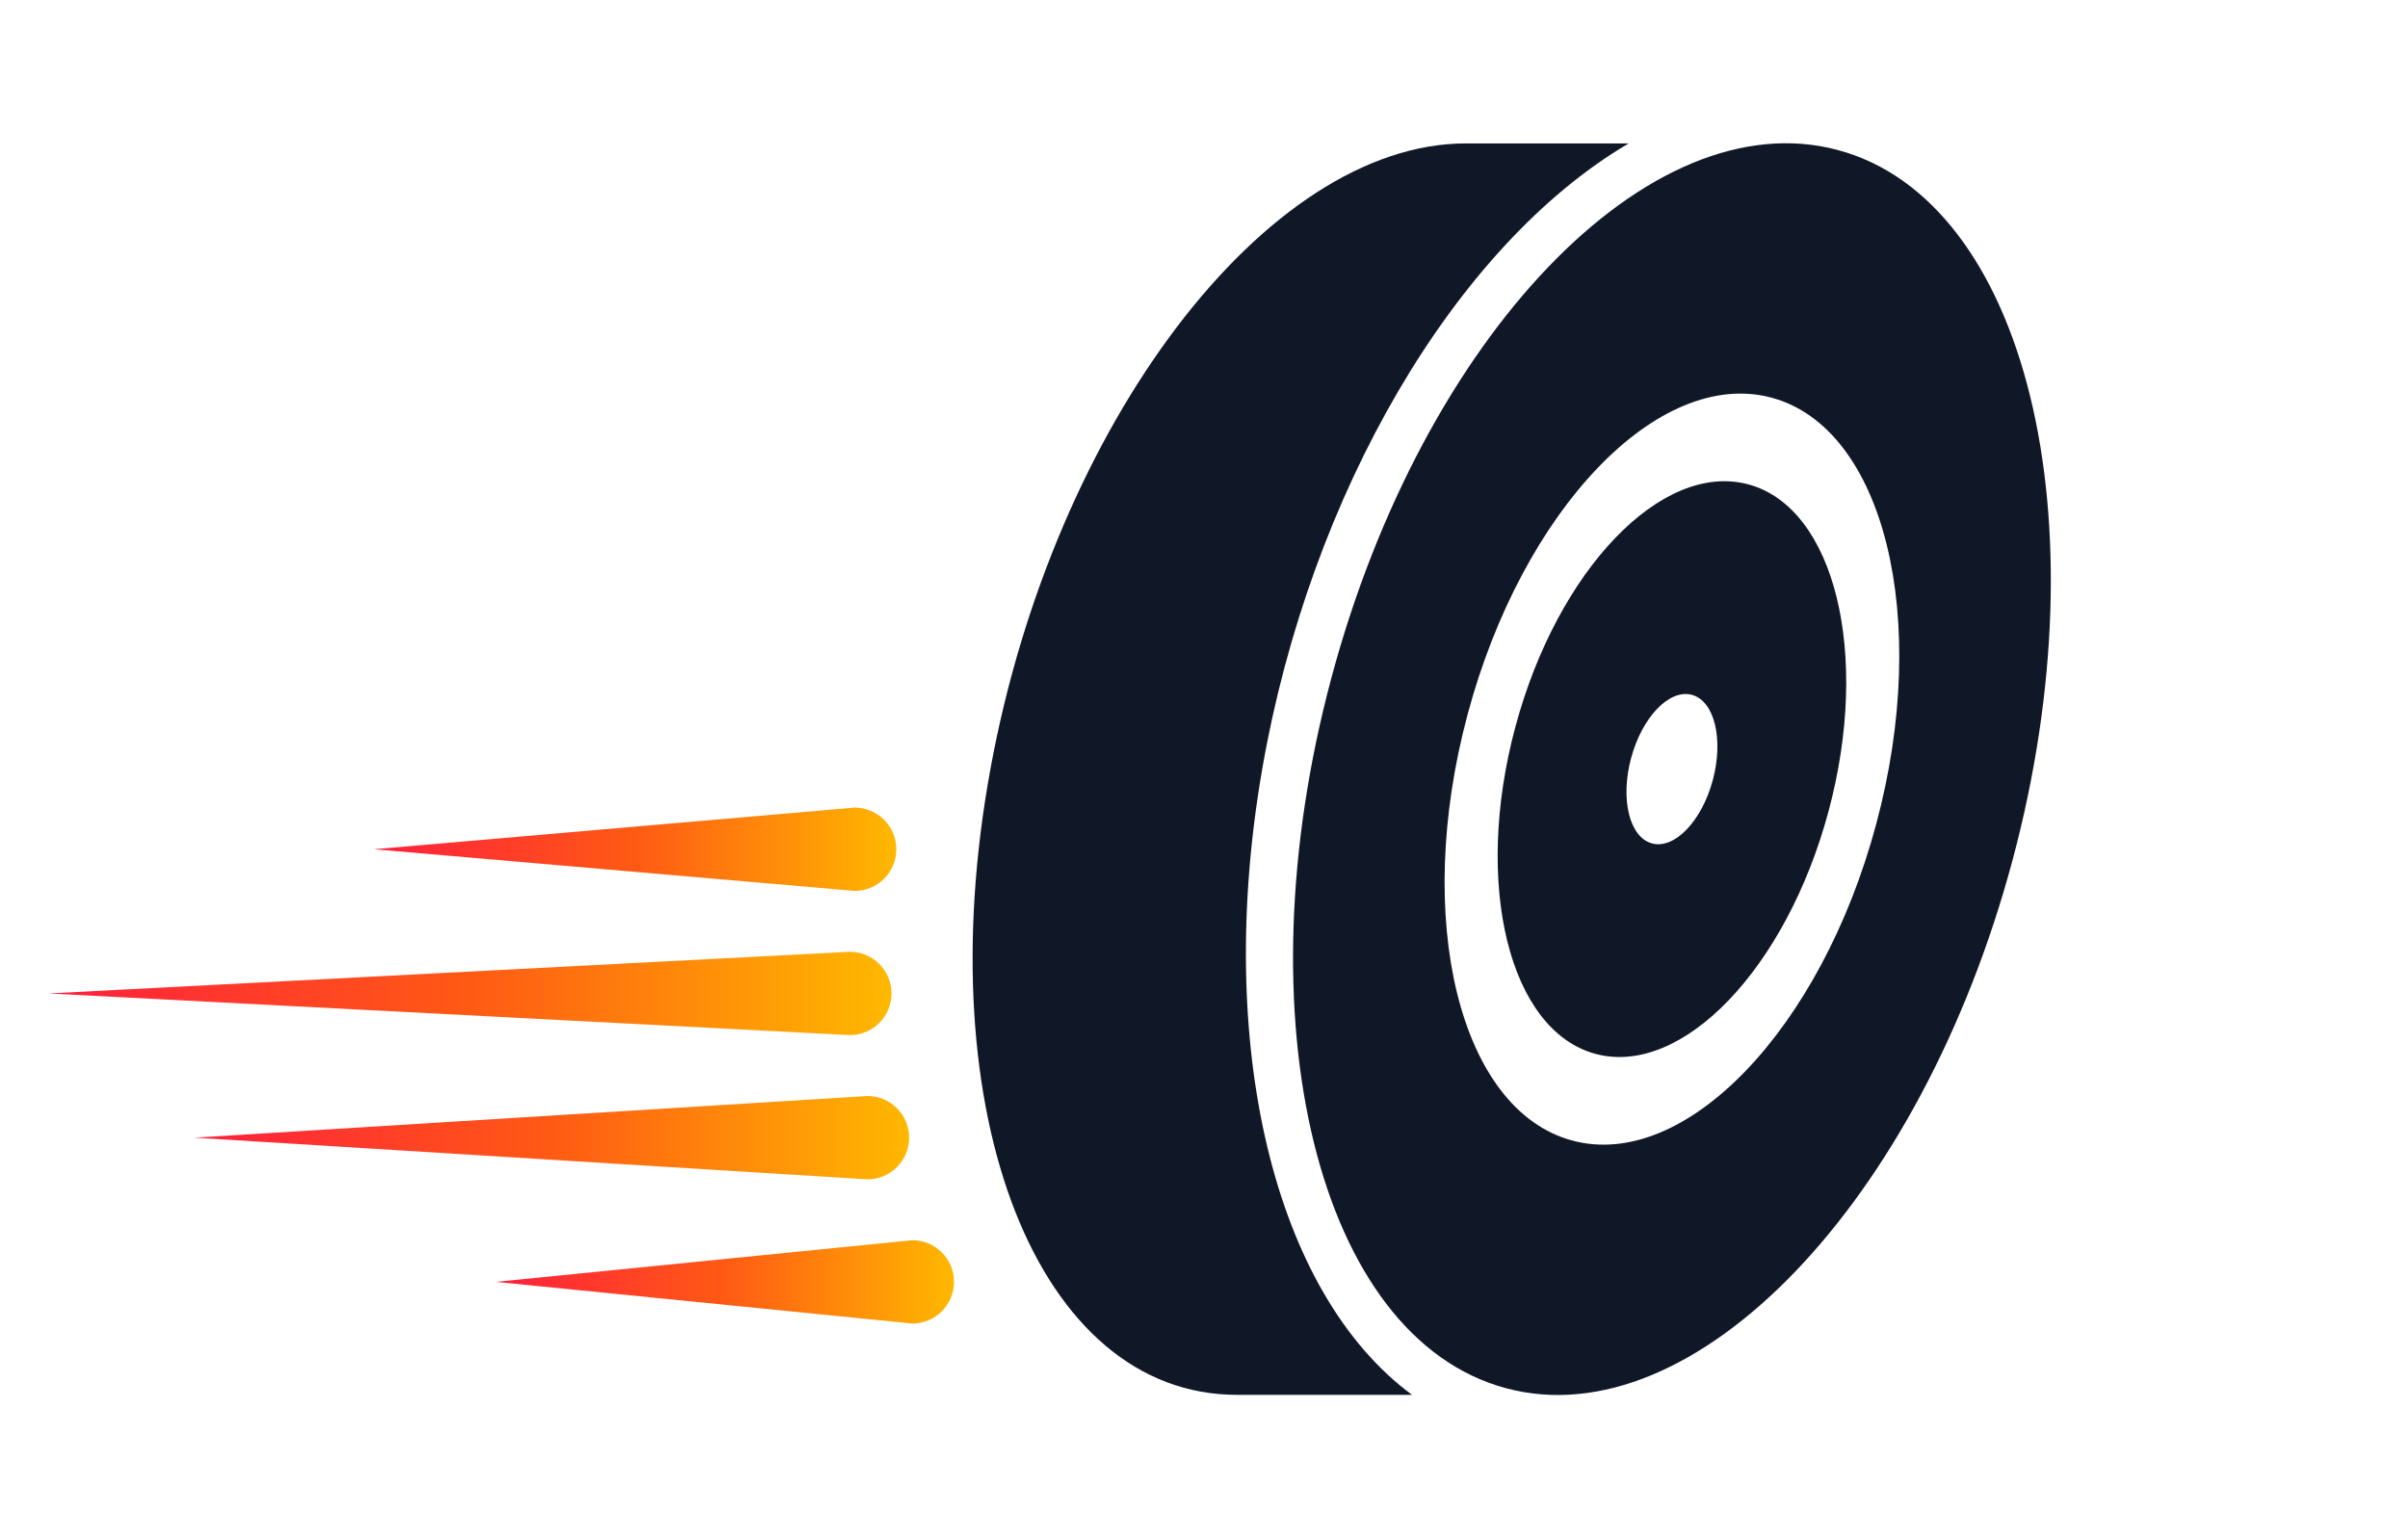
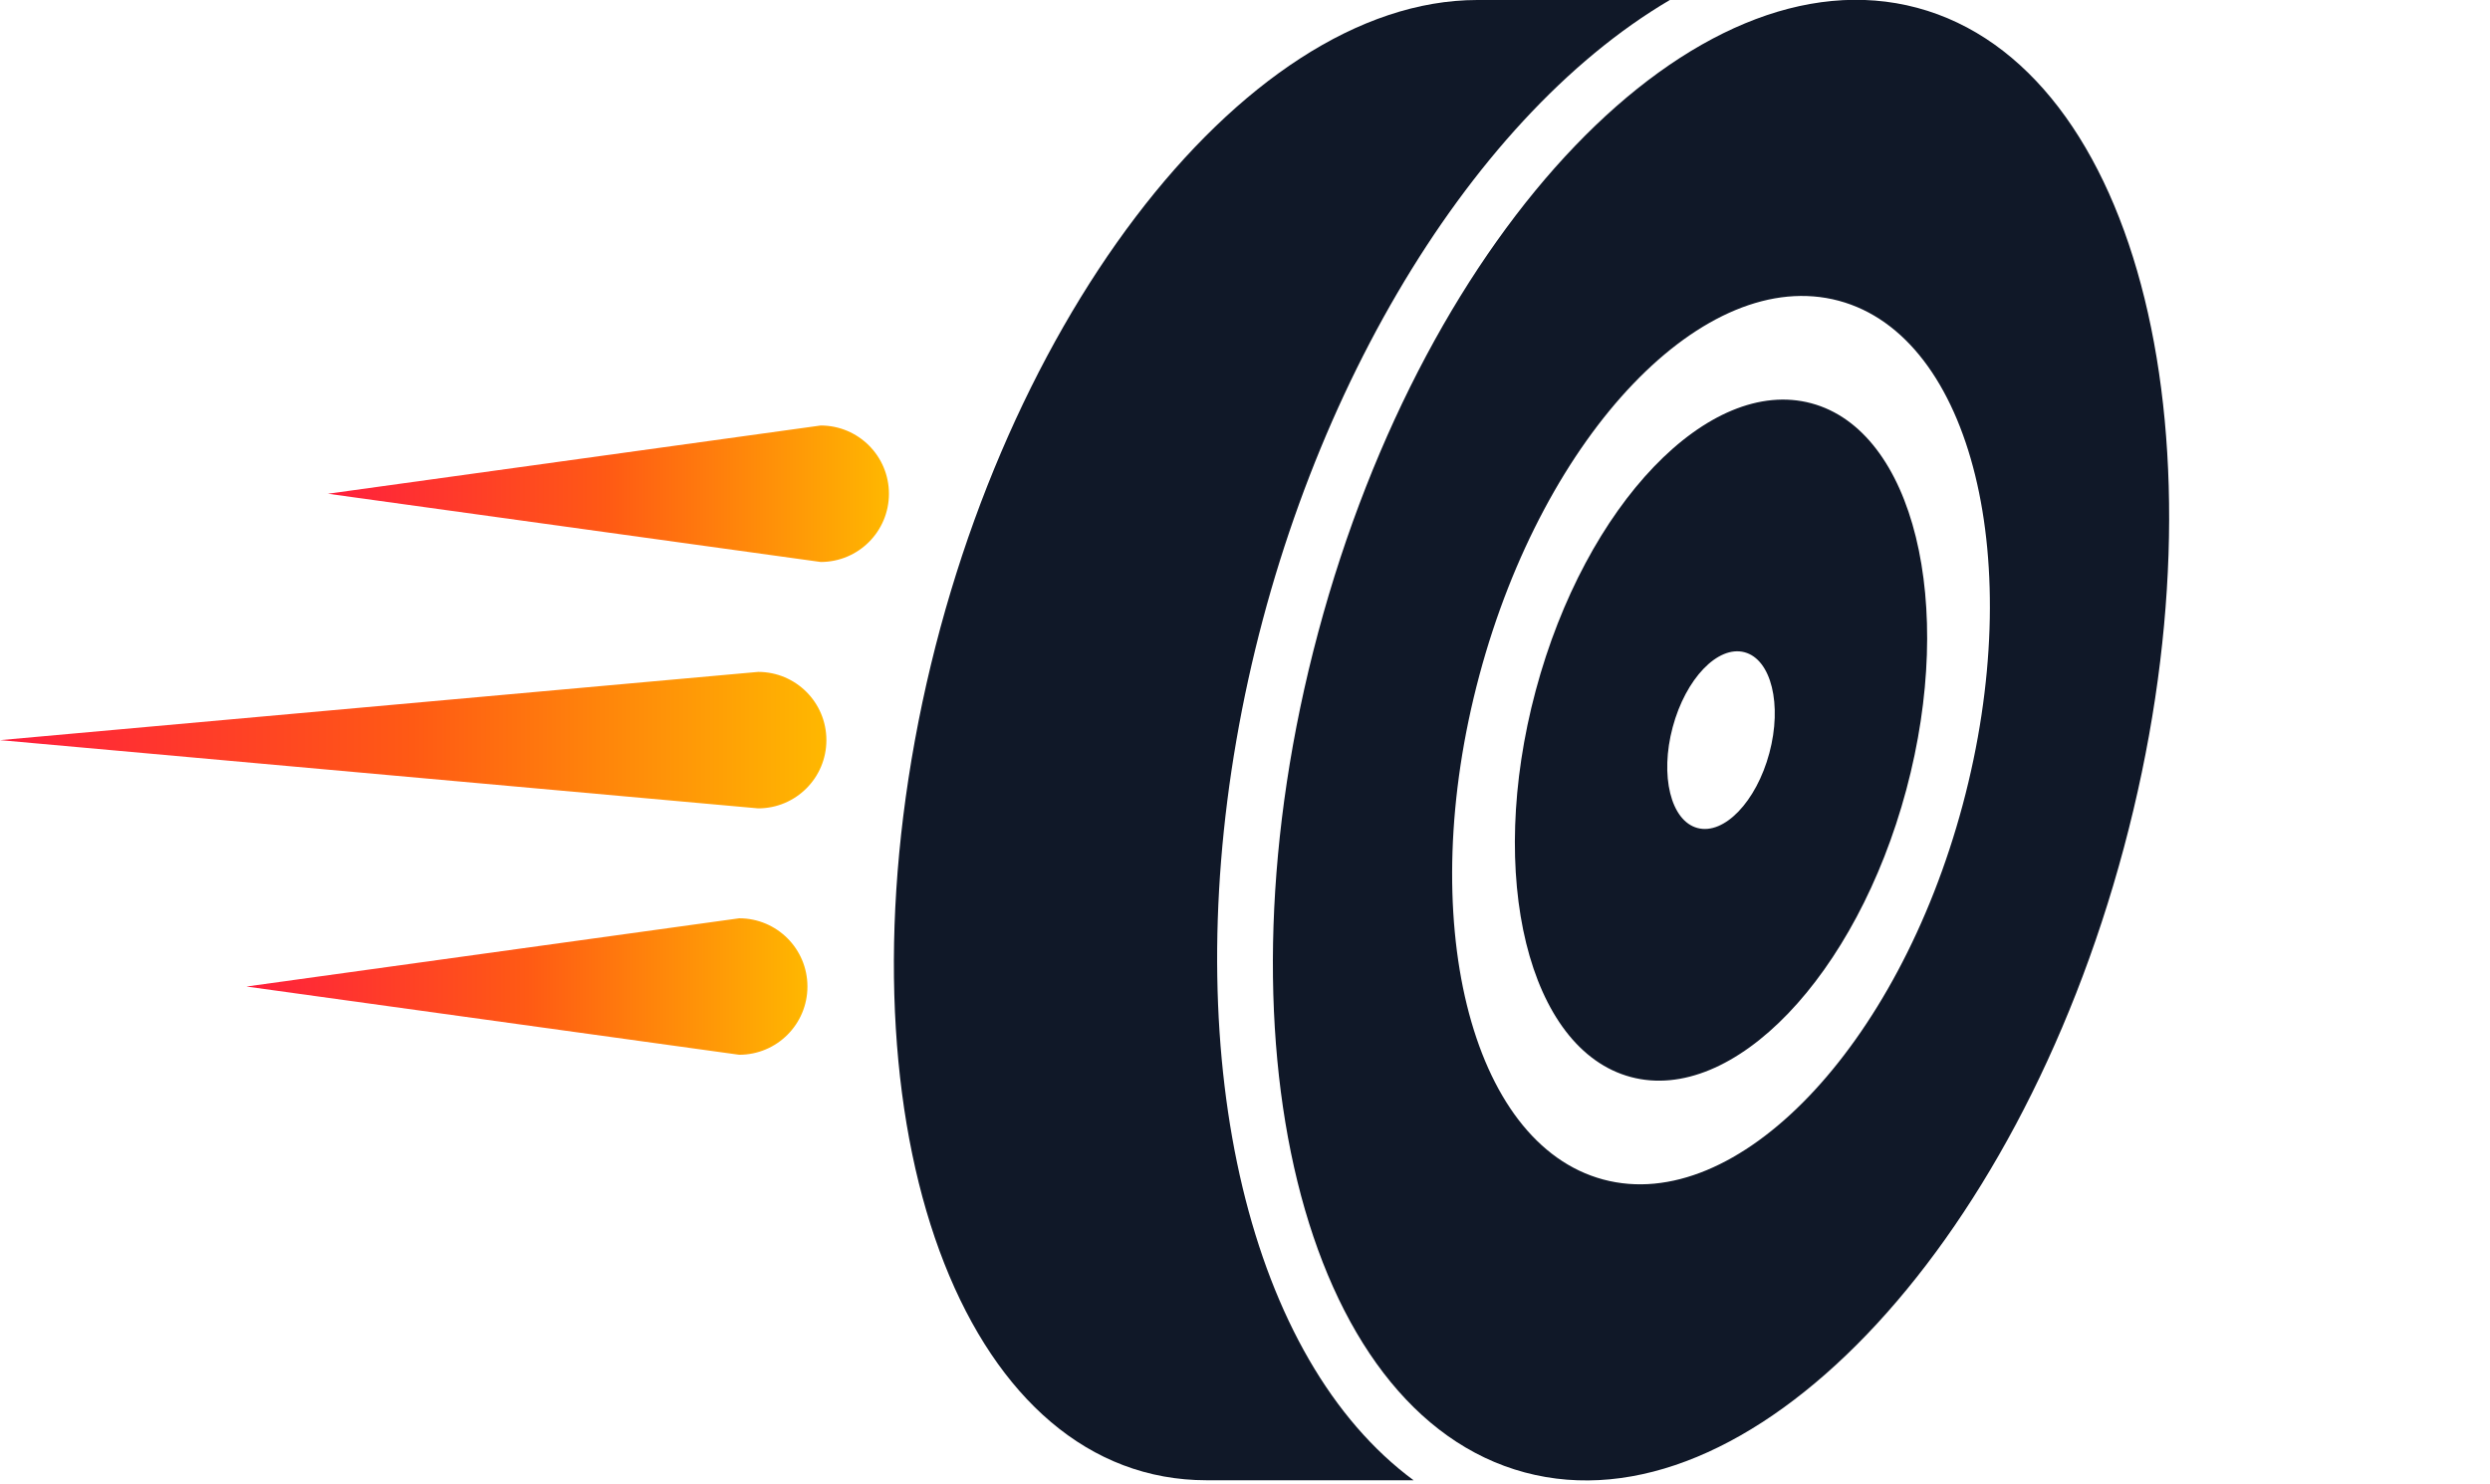
- <svg xmlns="http://www.w3.org/2000/svg" viewBox="0 0 108 69" width="108" height="69">
+ <svg xmlns="http://www.w3.org/2000/svg" viewBox="0 0 94 56" width="94" height="56">
  <defs>
    <linearGradient id="travia-trail" x1="0" y1="0" x2="1" y2="0">
      <stop offset="0" stop-color="#FF1F3D" />
      <stop offset="0.5" stop-color="#FF5A14" />
      <stop offset="1" stop-color="#FFB800" />
    </linearGradient>
  </defs>
-   <g transform="scale(0.71875) translate(-7.67 -2)">
+   <g transform="scale(0.71553) translate(-21.20 -10.95)">
    <g fill="url(#travia-trail)">
-       <path d="M31 55 L61 52.4 A2.6 2.6 0 0 1 61 57.6 Z" />
-       <path d="M10.7 64 L60.7 61.4 A2.6 2.6 0 0 1 60.7 66.6 Z" />
-       <path d="M19.8 73 L61.8 70.4 A2.6 2.6 0 0 1 61.8 75.6 Z" />
-       <path d="M38.6 82 L64.6 79.4 A2.6 2.6 0 0 1 64.6 84.6 Z" />
+       <path d="M38.5 37 L64.5 33.4 A3.6 3.6 0 0 1 64.5 40.6 Z" />
+       <path d="M21.2 50 L61.2 46.4 A3.6 3.6 0 0 1 61.2 53.6 Z" />
+       <path d="M34.2 63 L60.2 59.4 A3.6 3.6 0 0 1 60.2 66.6 Z" />
    </g>
    <path fill="#101828" d="M109.3 10.95 L99.14 10.95 A22 40 15 0 0 69.47 50.01 A22 40 15 0 0 84.86 89.05 L95.78 89.05 A25 43 15 0 1 109.3 10.95 Z" />
    <g fill="#101828" transform="translate(112 50) rotate(15)">
      <path fill-rule="evenodd" d="M22 0 A22 40 0 1 0 -22 0 A22 40 0 1 0 22 0 Z M13.2 0 A13.2 24 0 1 0 -13.2 0 A13.2 24 0 1 0 13.2 0 Z M10.12 0 A10.12 18.4 0 1 0 -10.12 0 A10.12 18.4 0 1 0 10.12 0 Z M2.64 0 A2.64 4.8 0 1 0 -2.64 0 A2.64 4.8 0 1 0 2.64 0 Z" />
    </g>
  </g>
</svg>
